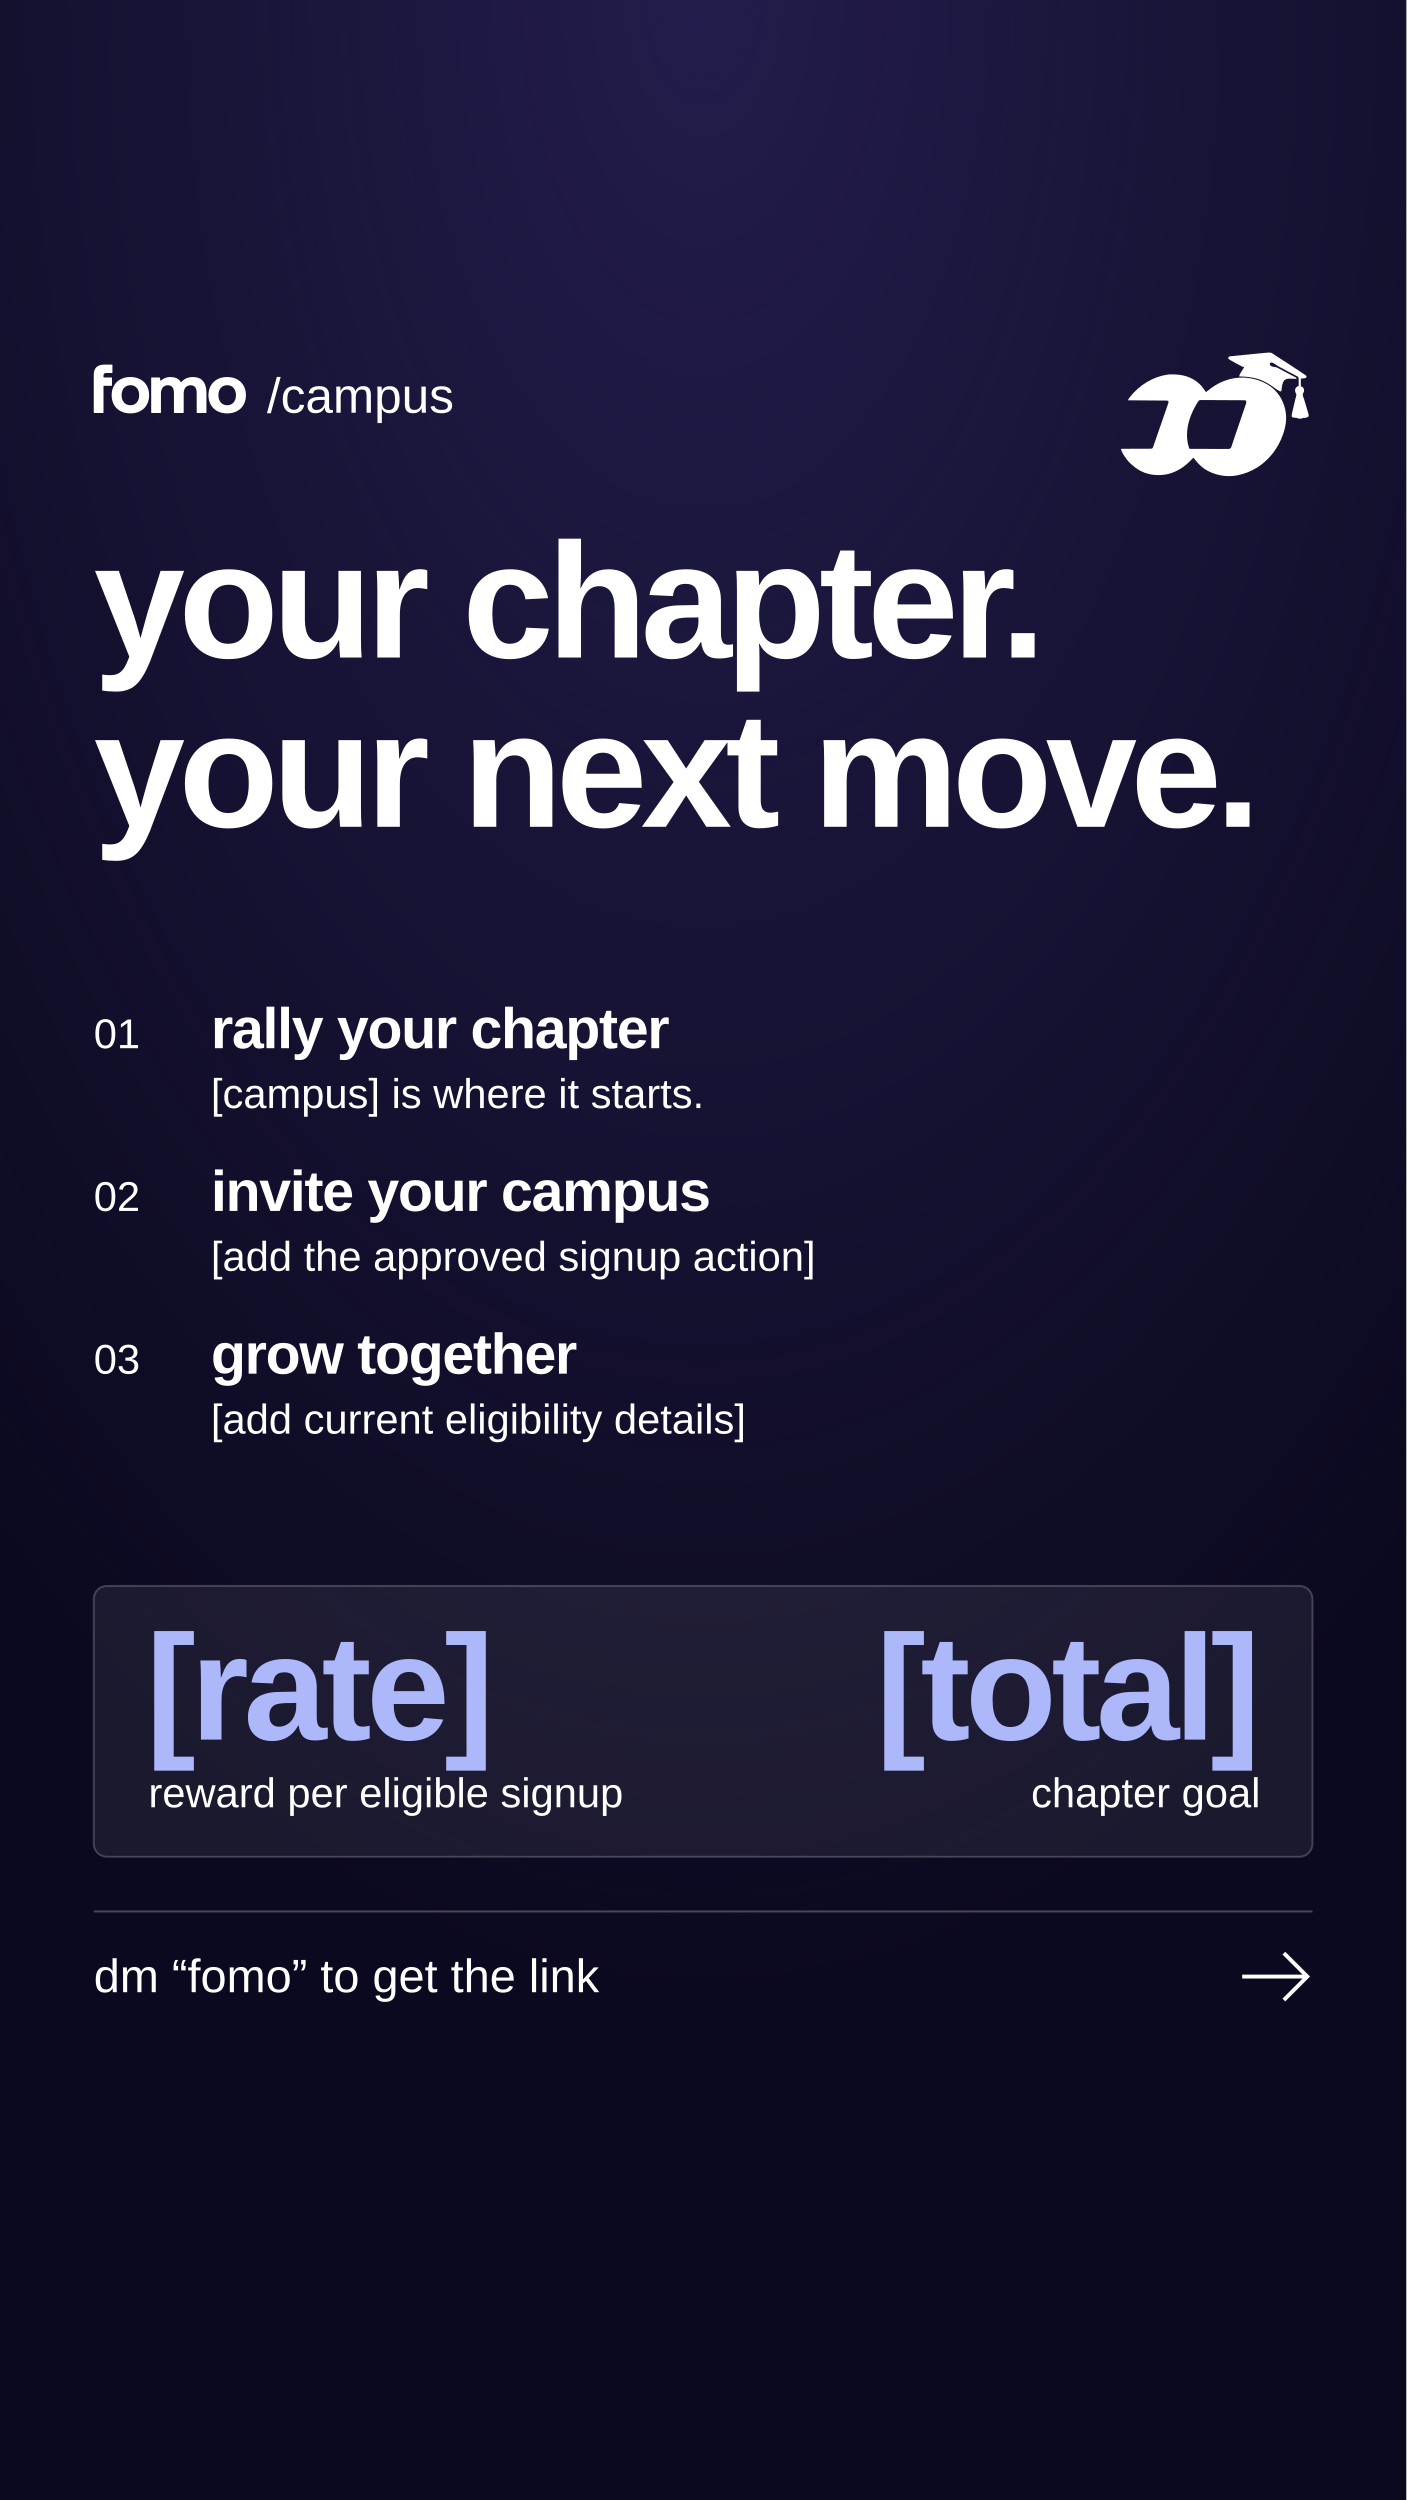
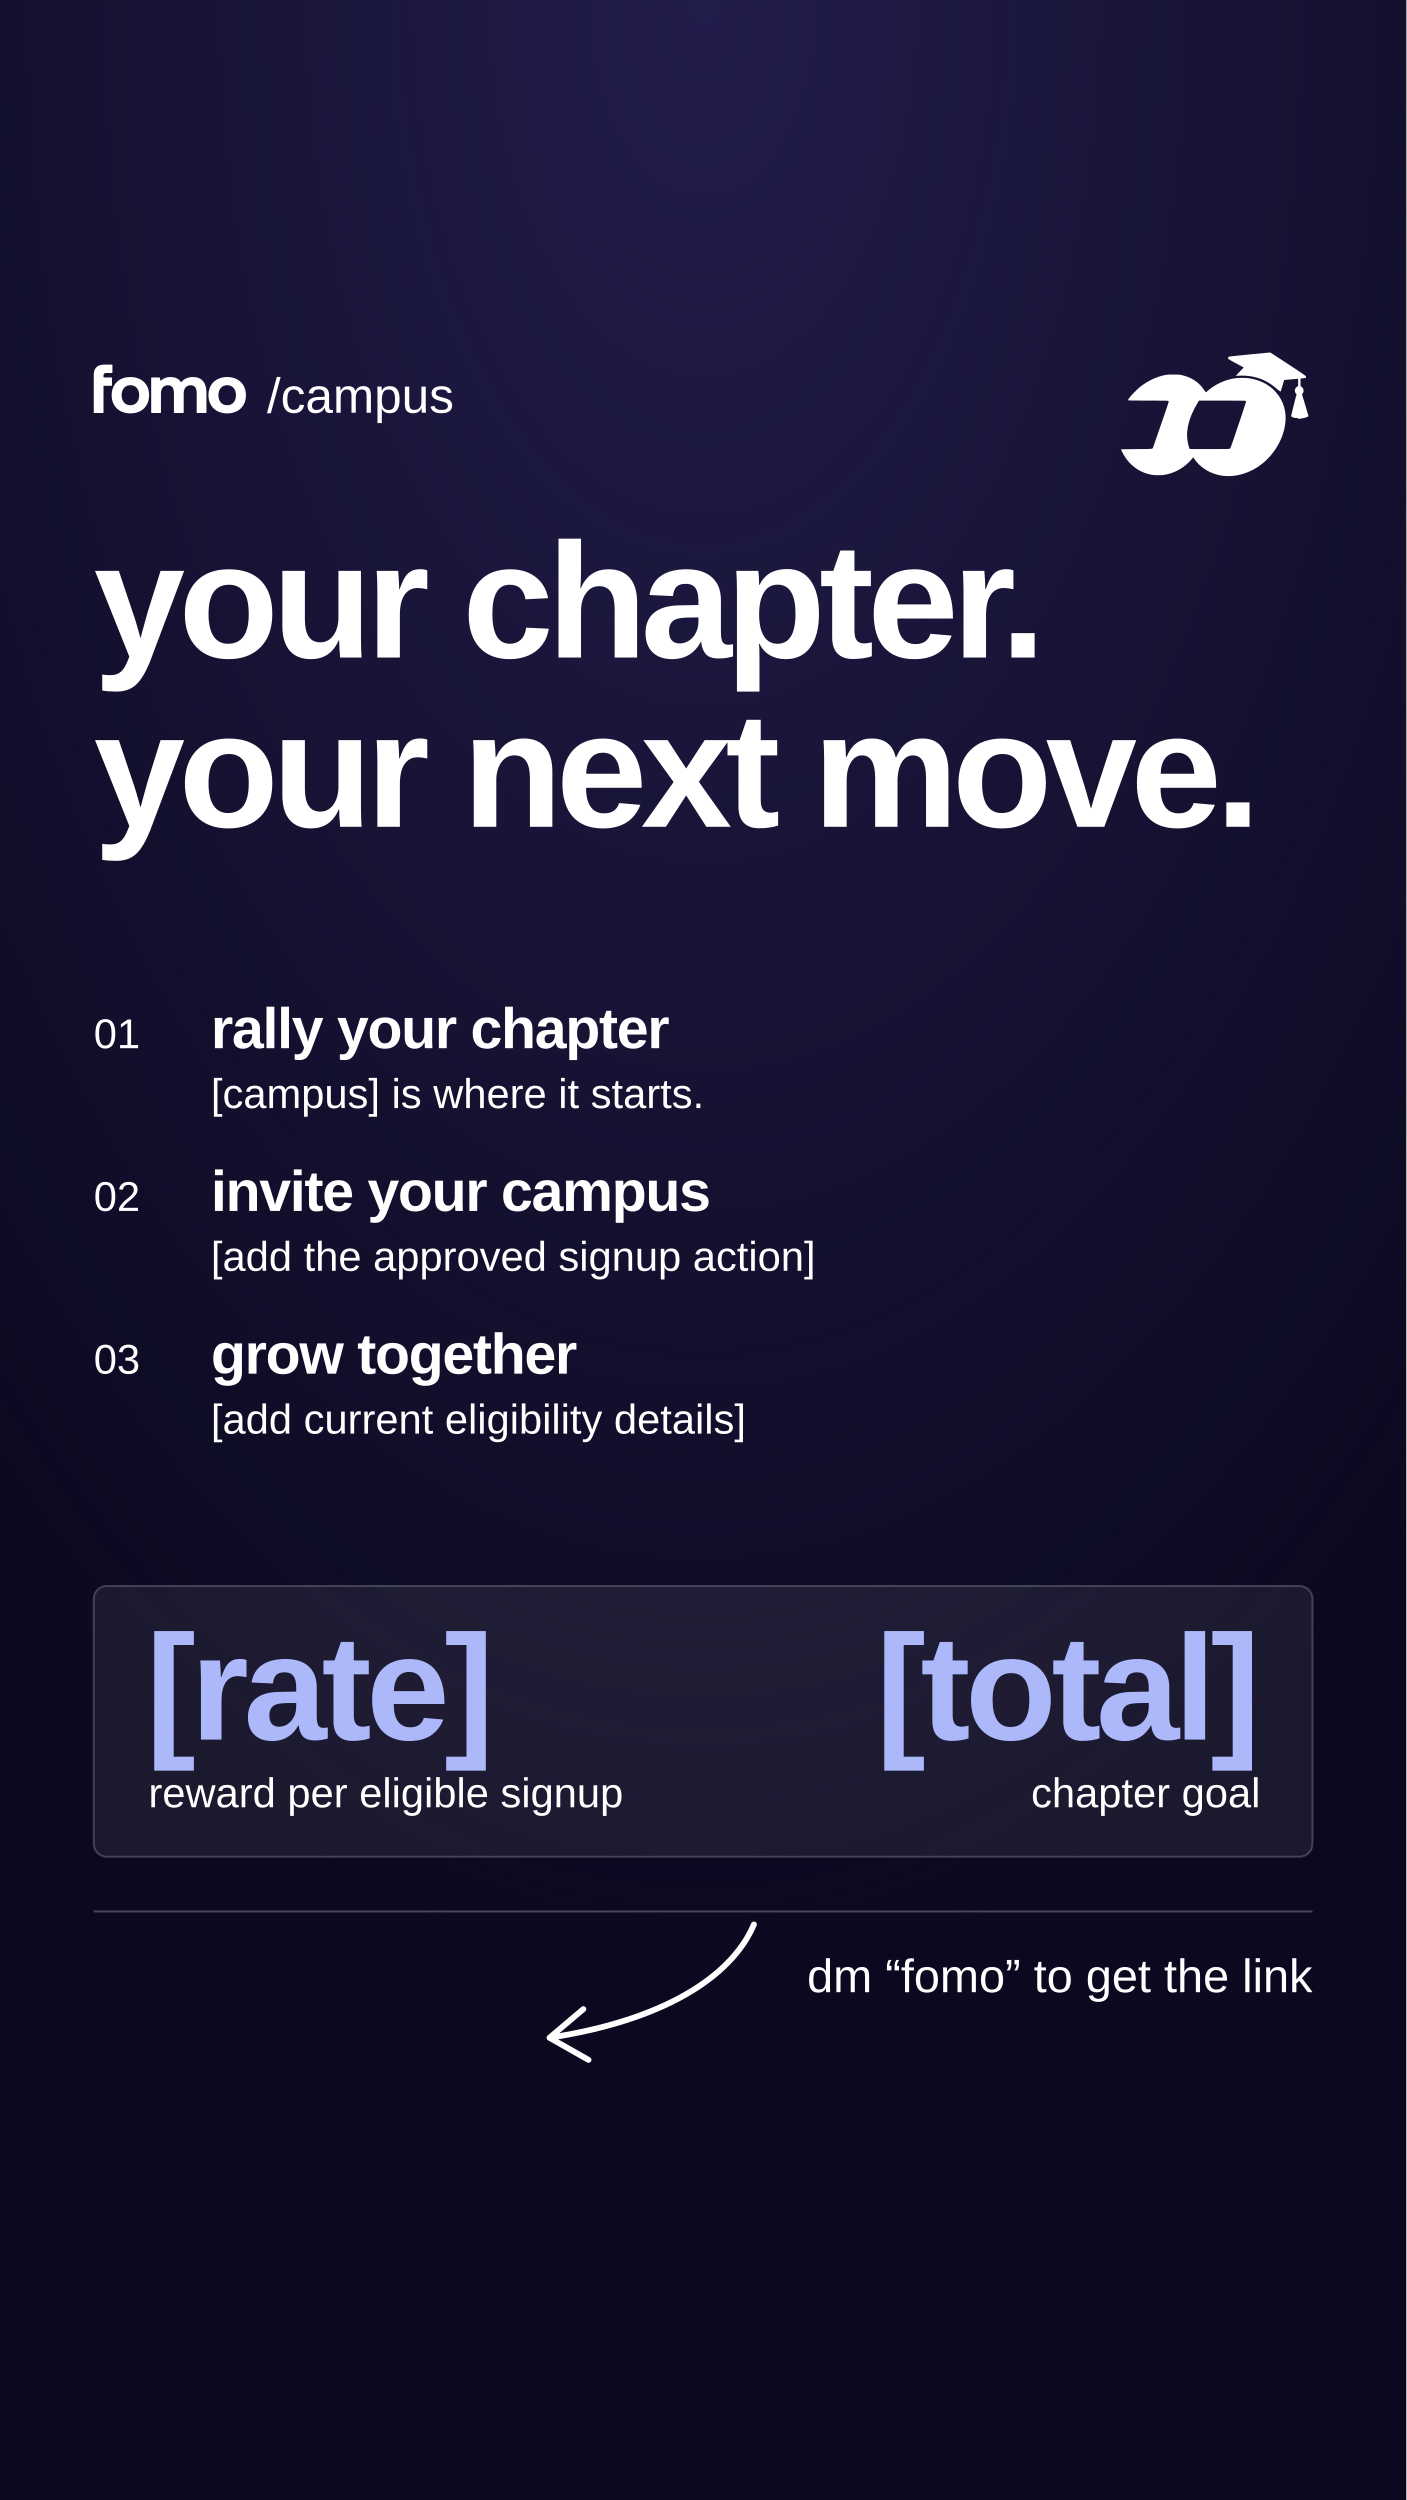
<svg xmlns="http://www.w3.org/2000/svg" xmlns:xlink="http://www.w3.org/1999/xlink" width="1080" height="1920" viewBox="0 0 1080 1920" role="img" aria-labelledby="title description">
  <defs>
    <style>text{font-family:Aeonik,Arial,sans-serif}</style>
    <symbol id="fomo-campus-mark" viewBox="0 0 620 415">
-       <g fill="currentColor" fill-rule="evenodd">
-         <path d="M0 0 C0.381 0.25 0.381 0.25 2.306 1.515 C3.878 2.55 5.442 3.598 6.998 4.657 C9.732 6.515 12.509 8.298 15.292 10.079 C17.399 11.43 19.495 12.796 21.59 14.164 C24.88 16.307 28.187 18.422 31.504 20.523 C49.106 31.686 66.441 43.242 83.757 54.843 C87.17 57.13 90.585 59.413 94.013 61.676 C94.574 62.047 95.136 62.418 95.714 62.8 C97.17 63.763 98.628 64.722 100.087 65.682 C102.25 67.187 102.25 67.187 104.25 69.188 C104.125 71.688 104.125 71.688 103.25 74.188 C99.92 76.466 96.412 76.605 92.5 76.812 C91.469 76.874 91.469 76.874 86.25 77.188 C86.25 85.438 86.25 93.688 86.25 102.188 C87.57 102.517 88.89 102.847 90.25 103.188 C93.186 105.388 95.078 107.671 96.25 111.188 C96.961 116.546 96.293 120.019 93.027 124.352 C90.708 129.829 95.015 138.1 96.688 143.375 C99.934 153.769 103.084 164.192 106.126 174.648 C106.582 176.211 107.043 177.773 107.508 179.334 C108.163 181.539 108.804 183.747 109.441 185.957 C109.64 186.614 109.838 187.272 110.043 187.949 C111.102 191.689 111.539 194.473 110.25 198.188 C104.979 201.712 99.412 202.434 93.25 202.188 C92.944 202.349 92.944 202.349 91.395 203.164 C88.732 204.435 86.752 204.454 83.812 204.438 C82.886 204.443 81.959 204.448 81.004 204.453 C78.072 204.17 75.954 203.315 73.25 202.188 C71.039 201.879 71.039 201.879 68.875 201.75 C59.926 200.789 59.926 200.789 57.25 198.188 C56.676 190.935 59.254 183.051 60.902 176.047 C61.166 174.91 61.428 173.773 61.691 172.635 C62.238 170.271 62.788 167.908 63.343 165.546 C64.049 162.533 64.748 159.518 65.444 156.502 C66.114 153.6 66.79 150.698 67.465 147.797 C67.589 147.259 67.589 147.259 68.219 144.539 C70.17 136.237 70.17 136.237 71.436 132.618 C72.439 129.624 72.221 128.175 71.25 125.188 C70.734 124.259 70.219 123.331 69.688 122.375 C67.648 117.853 67.231 113.939 68.977 109.227 C71.014 105.3 73.119 103.036 77.25 101.188 C77.91 101.188 78.57 101.188 79.25 101.188 C79.33 97.308 79.35 93.434 79.317 89.554 C79.314 88.237 79.327 86.92 79.356 85.603 C79.581 74.805 79.581 74.805 76.586 71.166 C74.22 69.539 71.868 68.365 69.25 67.188 C67.39 66.189 65.532 65.186 63.676 64.18 C62.166 63.406 60.657 62.632 59.143 61.865 C56.393 60.469 53.652 59.054 50.91 57.641 C50.353 57.354 49.796 57.067 49.223 56.772 C41.778 52.927 34.443 48.882 27.102 44.844 C24.172 43.233 21.236 41.643 18.273 40.094 C12.833 37.246 7.855 34.277 3.02 30.48 C-0.601 27.835 -4.037 26.039 -8.625 26.438 C-10.75 27.188 -10.75 27.188 -11.75 28.188 C-12.125 31 -12.125 31 -11.75 34.188 C-7.513 38.673 -2.735 40.104 3.273 40.398 C9.259 41.042 13.924 43.743 19.125 46.625 C20.657 47.45 22.189 48.275 23.722 49.099 C25.262 49.929 26.798 50.767 28.334 51.605 C31.714 53.44 35.119 55.223 38.531 56.998 C41.6 58.598 44.657 60.22 47.714 61.844 C50.058 63.086 52.407 64.318 54.756 65.549 C57.322 66.898 59.879 68.263 62.438 69.625 C62.925 69.879 62.925 69.879 65.395 71.166 C66.289 71.646 67.184 72.126 68.105 72.621 C68.906 73.044 69.707 73.468 70.532 73.904 C71.099 74.328 71.666 74.751 72.25 75.188 C72.25 76.177 72.25 77.168 72.25 78.188 C71.151 78.125 70.052 78.063 68.92 77.999 C43.085 76.883 43.085 76.883 34.25 82.188 C27.439 89.664 26.212 102.172 25.144 111.841 C24.906 113.925 24.906 113.925 24.25 117.188 C21.25 118.188 21.25 118.188 18.527 116.992 C17.406 116.363 16.294 115.718 15.188 115.062 C14.58 114.71 13.972 114.357 13.346 113.994 C8.089 110.861 3.173 107.315 -1.75 103.688 C-9.148 98.237 -16.625 93.466 -24.75 89.188 C-25.316 88.881 -25.883 88.575 -26.466 88.259 C-52.526 74.198 -80.598 71.188 -109.75 70.188 C-108.162 64.183 -104.98 59.26 -101.75 54 C-101.203 53.098 -100.657 52.197 -100.094 51.268 C-95.861 44.3 -95.861 44.3 -93.75 41.188 C-94.612 40.923 -95.473 40.659 -96.361 40.387 C-99.744 39.256 -102.842 37.695 -105.969 35.992 C-106.545 35.683 -107.121 35.375 -107.714 35.056 C-109.562 34.063 -111.406 33.063 -113.25 32.062 C-114.516 31.379 -115.782 30.696 -117.048 30.013 C-123.518 26.517 -129.979 23.004 -136.375 19.375 C-136.646 19.222 -136.646 19.222 -138.018 18.447 C-140.228 17.172 -141.932 16.005 -143.75 14.188 C-144 11.688 -144 11.688 -143.75 9.188 C-141.368 6.806 -140.56 6.841 -137.29 6.505 C-136.35 6.404 -135.41 6.303 -134.442 6.199 C-133.924 6.148 -133.924 6.148 -131.301 5.891 C-130.209 5.776 -129.117 5.662 -127.991 5.545 C-124.98 5.23 -121.968 4.927 -118.955 4.627 C-116.426 4.374 -113.899 4.115 -111.371 3.855 C-103.213 3.02 -95.052 2.208 -86.891 1.4 C-84.737 1.186 -82.584 0.972 -80.43 0.757 C-71.143 -0.17 -61.855 -1.084 -52.566 -1.986 C-50.513 -2.186 -48.46 -2.388 -46.408 -2.591 C-43.148 -2.912 -39.887 -3.226 -36.627 -3.536 C-34.875 -3.703 -33.123 -3.877 -31.372 -4.051 C-8.751 -6.169 -8.751 -6.169 0 0 Z " fill="currentColor" transform="translate(496.75,16.8125)" id="graduation-cap" />
-         <path d="M0 0 C0.334 -0.005 0.334 -0.005 2.026 -0.03 C35.306 -0.419 64.488 6.477 89.801 29.238 C90.184 29.581 90.184 29.581 92.125 31.312 C98.284 37.128 102.994 43.789 107.761 50.741 C109.059 52.61 110.417 54.431 111.801 56.238 C112.456 55.693 113.11 55.148 113.785 54.586 C135.692 36.436 158.906 22.309 186.801 15.238 C187.536 15.044 188.272 14.849 189.029 14.648 C222.008 6.26 258.766 9.745 289.801 23.238 C290.489 23.536 291.178 23.833 291.887 24.14 C315.49 34.578 335.991 51.705 348.801 74.238 C349.161 74.872 349.521 75.506 349.893 76.159 C365.526 104.281 369.958 135.83 362.801 167.238 C362.629 167.999 362.458 168.76 362.281 169.544 C350.348 221.049 318.521 267.61 273.594 295.941 C254.204 307.791 234.057 315.773 211.801 320.238 C211.502 320.298 211.502 320.298 209.992 320.602 C174.894 327.278 137.487 319.563 107.488 300.426 C93.103 290.303 82.155 278.326 71.801 264.238 C68.857 267.165 65.943 270.117 63.051 273.094 C43.793 292.806 22.475 307.371 -4.262 314.988 C-4.609 315.088 -4.609 315.088 -6.369 315.591 C-17.371 318.551 -28.393 319.631 -39.762 319.613 C-40.365 319.613 -40.969 319.612 -41.591 319.612 C-72.15 319.486 -100.351 308.257 -122.715 287.512 C-124.06 286.281 -125.416 285.061 -126.829 283.909 C-131.425 280.147 -135.019 276.047 -138.574 271.301 C-138.854 270.931 -138.854 270.931 -140.267 269.058 C-147.312 259.582 -155.16 248.829 -158.199 237.238 C-157.199 236.238 -157.199 236.238 -155.554 236.114 C-155.195 236.114 -155.195 236.114 -153.379 236.114 C-152.557 236.111 -151.735 236.109 -150.889 236.106 C-149.981 236.108 -149.073 236.11 -148.137 236.112 C-147.662 236.111 -147.662 236.111 -145.255 236.107 C-143.182 236.103 -141.109 236.101 -139.036 236.1 C-134.637 236.097 -130.239 236.075 -125.84 236.055 C-117.64 236.017 -109.441 235.985 -101.241 235.988 C-95.547 235.99 -89.853 235.965 -84.159 235.926 C-81.984 235.915 -79.81 235.914 -77.635 235.922 C-74.596 235.931 -71.559 235.91 -68.52 235.882 C-67.616 235.892 -66.712 235.902 -65.781 235.913 C-63.48 235.874 -61.431 235.795 -59.199 235.238 C-57.222 232.975 -57.222 232.975 -56.199 230.238 C-56.049 229.877 -56.049 229.877 -55.287 228.046 C-55.034 227.307 -54.781 226.568 -54.52 225.807 C-54.225 224.954 -53.929 224.101 -53.625 223.222 C-53.313 222.303 -53.001 221.384 -52.68 220.438 C-52.345 219.467 -52.01 218.496 -51.665 217.495 C-50.567 214.307 -49.477 211.116 -48.387 207.926 C-47.618 205.689 -46.848 203.452 -46.078 201.216 C-45.688 200.085 -45.299 198.955 -44.91 197.824 C-44.717 197.263 -44.523 196.703 -44.324 196.125 C-43.737 194.417 -43.149 192.708 -42.562 191 C-39.445 181.928 -36.273 172.877 -33.085 163.829 C-30.438 156.305 -27.818 148.772 -25.199 141.238 C-25.01 140.693 -25.01 140.693 -24.05 137.935 C-21.733 131.275 -19.426 124.611 -17.137 117.941 C-16.101 114.925 -15.062 111.911 -14.015 108.9 C-12.847 105.543 -11.696 102.18 -10.547 98.816 C-10.192 97.805 -9.838 96.793 -9.473 95.751 C-9.315 95.284 -9.315 95.284 -8.516 92.923 C-8.236 92.111 -7.956 91.299 -7.668 90.462 C-7.144 87.979 -7.261 86.586 -8.199 84.238 C-10.694 82.991 -12.393 83.1 -15.185 83.08 C-16.24 83.07 -17.294 83.06 -18.381 83.05 C-19.554 83.044 -20.727 83.039 -21.901 83.033 C-23.133 83.023 -24.364 83.013 -25.596 83.003 C-28.945 82.976 -32.294 82.955 -35.643 82.935 C-39.141 82.913 -42.639 82.886 -46.137 82.859 C-52.764 82.809 -59.39 82.764 -66.016 82.721 C-73.559 82.672 -81.102 82.617 -88.645 82.561 C-104.163 82.447 -119.681 82.341 -135.199 82.238 C-135.199 78.256 -133.316 76.355 -130.949 73.363 C-130.725 73.077 -130.725 73.077 -129.591 71.629 C-99.67 33.987 -57.047 7.132 -9.063 0.45 C-6.043 0.107 -3.037 0.037 0 0 Z M85.796 87.473 C85.467 88.055 85.139 88.638 84.801 89.238 C84.204 90.127 83.608 91.016 82.993 91.931 C81.328 94.816 79.668 97.702 78.051 100.613 C77.748 101.154 77.446 101.696 77.135 102.253 C56.446 139.508 44.401 184.136 55.855 226.273 C58.318 234.756 58.318 234.756 59.801 236.238 C61.436 236.341 63.077 236.373 64.716 236.379 C65.248 236.382 65.248 236.382 67.94 236.396 C69.13 236.397 70.319 236.398 71.509 236.399 C72.754 236.404 73.999 236.409 75.244 236.414 C78.634 236.428 82.025 236.434 85.415 236.438 C87.533 236.441 89.65 236.446 91.767 236.45 C98.388 236.464 105.009 236.473 111.629 236.477 C119.278 236.482 126.927 236.499 134.576 236.528 C140.483 236.55 146.39 236.56 152.298 236.561 C155.828 236.562 159.358 236.568 162.889 236.586 C166.21 236.602 169.532 236.605 172.854 236.596 C174.073 236.595 175.292 236.599 176.511 236.609 C178.175 236.622 179.84 236.614 181.505 236.606 C181.971 236.607 181.971 236.607 184.328 236.61 C187.274 236.167 188.63 235.243 190.801 233.238 C191.826 231.269 191.826 231.269 192.577 228.99 C192.87 228.127 193.162 227.263 193.463 226.373 C193.766 225.431 194.07 224.49 194.383 223.52 C194.714 222.531 195.045 221.542 195.385 220.524 C196.286 217.828 197.174 215.128 198.058 212.427 C198.991 209.588 199.939 206.754 200.887 203.919 C201.273 202.767 201.658 201.614 202.044 200.462 C202.235 199.888 202.427 199.315 202.624 198.725 C203.21 196.972 203.793 195.219 204.377 193.465 C207.713 183.444 211.177 173.469 214.683 163.506 C220.927 145.762 227.018 127.969 232.861 110.088 C233.957 106.744 235.087 103.418 236.28 100.107 C236.399 99.771 236.399 99.771 237.001 98.067 C237.451 96.798 237.911 95.532 238.385 94.271 C239.795 90.248 239.98 87.345 238.801 83.238 C236.124 81.9 234.056 82.094 231.058 82.071 C230.464 82.065 229.871 82.059 229.259 82.053 C227.261 82.035 225.264 82.024 223.267 82.014 C221.838 82.002 220.409 81.991 218.98 81.979 C214.279 81.943 209.579 81.917 204.879 81.895 C204.079 81.891 203.28 81.887 202.456 81.883 C194.917 81.846 187.378 81.815 179.839 81.793 C170.194 81.766 160.549 81.715 150.904 81.633 C144.124 81.577 137.344 81.548 130.563 81.539 C126.512 81.533 122.463 81.515 118.413 81.468 C114.601 81.424 110.79 81.413 106.977 81.428 C105.58 81.428 104.183 81.416 102.786 81.39 C90.014 81.172 90.014 81.172 85.796 87.473 Z " fill="currentColor" transform="translate(170.1992,80.76172)" id="fomo-eyes" />
+       <g fill="currentColor" fill-rule="evenodd" transform="translate(-240.190 -291.993) scale(0.815589)">
+         <path d="M704.000,851.489 C659.298,845.350 618.849,821.276 595.279,786.779 L590.531,779.831 L586.540,784.665 C558.138,819.063 520.232,841.118 477.500,848.109 C467.438,849.755 440.897,849.775 431.000,848.144 C390.066,841.399 356.287,820.720 330.727,786.759 C320.650,773.369 307.823,749.353 310.282,748.480 C310.952,748.242 338.147,747.924 370.715,747.774 C437.969,747.463 431.842,748.359 435.217,738.339 C436.299,735.128 440.265,723.725 444.030,713.000 C452.124,689.943 474.687,624.651 486.579,589.869 C491.210,576.322 495.000,564.542 495.000,563.691 C495.000,562.839 494.293,561.436 493.429,560.571 C492.027,559.170 483.541,559.000 415.051,559.000 C348.565,559.000 338.080,558.802 337.020,557.524 C336.010,556.307 336.975,554.517 342.549,547.274 C351.040,536.242 375.944,511.356 386.500,503.355 C415.124,481.659 446.747,466.787 479.000,459.852 C488.127,457.890 492.509,457.588 512.500,457.547 C533.032,457.505 536.614,457.749 545.881,459.824 C584.401,468.449 613.143,487.752 633.619,518.750 C636.617,523.288 639.264,527.000 639.501,527.000 C639.739,527.000 642.144,525.037 644.846,522.637 C674.311,496.467 711.276,478.895 750.500,472.411 C763.328,470.290 794.041,469.982 806.500,471.849 C856.836,479.392 895.899,501.942 921.968,538.507 C954.832,584.602 958.909,641.335 933.881,704.280 C919.198,741.207 891.383,778.611 859.500,804.302 C813.865,841.075 756.010,858.632 704.000,851.489 Z M733.852,745.500 C734.901,744.400 737.568,738.100 739.778,731.500 C741.988,724.900 748.839,704.875 755.003,687.000 C774.125,631.539 796.000,565.624 796.000,563.462 C796.000,562.328 795.460,560.860 794.800,560.200 C793.884,559.284 772.221,559.000 703.396,559.000 L613.193,559.000 L607.900,567.250 C600.996,578.011 590.163,598.929 584.528,612.379 C570.986,644.701 564.625,678.053 567.010,704.228 C568.643,722.141 573.768,744.378 576.815,746.768 C578.095,747.772 594.392,747.980 655.188,747.768 C730.463,747.505 731.982,747.461 733.852,745.500 Z M998.299,628.894 C996.539,628.385 994.824,627.524 994.489,626.982 C994.146,626.428 992.190,626.266 990.022,626.612 C987.410,627.030 985.121,626.708 982.929,625.615 C981.149,624.727 978.923,624.000 977.981,624.000 C975.197,624.000 970.787,619.991 971.523,618.130 C971.877,617.233 975.979,600.548 980.638,581.052 C985.297,561.556 989.956,543.106 990.991,540.052 L992.872,534.500 L990.500,532.000 C982.248,523.304 985.952,507.770 997.250,503.694 C998.807,503.132 999.000,501.464 999.000,488.531 C999.000,480.539 998.672,474.000 998.272,474.000 C995.946,474.000 949.957,478.091 947.317,478.533 C943.666,479.144 944.526,477.033 936.947,504.000 C934.088,514.175 931.444,522.838 931.072,523.252 C930.186,524.238 922.689,519.440 916.433,513.885 C885.904,486.771 853.740,470.988 815.991,464.599 C802.027,462.235 782.154,461.195 768.545,462.114 C761.969,462.559 756.404,462.737 756.178,462.511 C755.952,462.285 762.816,454.929 771.432,446.164 L787.096,430.229 L769.798,420.922 C739.352,404.542 727.553,397.893 726.782,396.682 C725.220,394.225 725.982,390.057 728.250,388.655 C729.634,387.800 738.967,386.442 752.500,385.127 C764.600,383.951 796.325,380.774 823.000,378.067 C849.675,375.360 875.775,372.844 881.000,372.477 L890.500,371.808 L909.000,383.723 C968.284,421.904 1027.749,461.663 1028.963,463.931 C1030.330,466.486 1029.516,469.662 1027.182,470.880 C1026.257,471.362 1021.562,472.077 1016.750,472.468 L1008.000,473.180 L1008.000,488.590 C1008.000,499.093 1008.349,504.000 1009.096,504.000 C1011.343,504.000 1016.111,508.296 1018.023,512.044 C1020.213,516.339 1020.635,523.898 1018.875,527.316 C1018.256,528.517 1016.830,530.510 1015.706,531.745 C1013.883,533.746 1013.790,534.397 1014.850,537.745 C1015.504,539.810 1021.252,559.030 1027.624,580.456 L1039.210,619.412 L1036.994,621.206 C1035.775,622.193 1033.954,623.000 1032.946,623.000 C1031.939,623.000 1029.564,623.915 1027.670,625.032 C1025.599,626.254 1022.684,627.005 1020.362,626.915 C1018.238,626.833 1014.700,627.473 1012.500,628.339 C1008.042,630.092 1003.110,630.285 998.299,628.894 Z" />
      </g>
    </symbol>
    <symbol id="fomo-wordmark" viewBox="0 0 352 113">
      <path d="M0.003 23.325C0.003 8.468 7.991 0 24.923 0H42.105C42.675 0 43.134 0.46 43.134 1.029V18.462C43.134 19.031 42.675 19.49 42.105 19.49H28.757C24.443 19.49 22.526 21.408 22.526 25.561V28.685C22.526 29.255 22.985 29.714 23.555 29.714H41.076C41.646 29.714 42.105 30.174 42.105 30.743V48.014C42.105 48.584 41.646 49.043 41.076 49.043H23.555C22.985 49.043 22.526 49.503 22.526 50.072V110.797C22.526 111.366 22.066 111.826 21.497 111.826H1.029C0.46 111.826 0 111.366 0 110.797V23.325H0.003Z" fill="currentColor" />
      <path d="M41.381 70.769C41.381 45.528 58.636 28.757 84.673 28.757C110.711 28.757 127.965 45.531 127.965 70.769C127.965 96.008 110.711 112.782 84.673 112.782C58.636 112.782 41.381 96.008 41.381 70.769ZM104.959 70.769C104.959 57.192 97.291 47.606 84.67 47.606C72.049 47.606 64.384 57.192 64.384 70.769C64.384 84.347 72.052 93.933 84.67 93.933C97.287 93.933 104.959 84.347 104.959 70.769Z" fill="currentColor" />
      <path d="M260.369 65.978V110.796C260.369 111.366 259.909 111.825 259.34 111.825H238.872C238.302 111.825 237.843 111.366 237.843 110.796V65.817C237.843 53.995 233.371 47.767 223.785 47.767C214.199 47.767 207.491 54.794 207.81 67.415V110.796C207.81 111.366 207.35 111.825 206.781 111.825H186.313C185.744 111.825 185.284 111.366 185.284 110.796V65.817C185.284 53.995 180.812 47.767 171.065 47.767C161.318 47.767 155.251 55.117 155.251 66.616V110.796C155.251 111.366 154.792 111.825 154.222 111.825H133.754C133.185 111.825 132.725 111.366 132.725 110.796V30.746C132.725 30.177 133.185 29.717 133.754 29.717H151.571C152.044 29.717 152.456 30.039 152.569 30.495L154.088 36.58C154.246 37.211 155.028 37.447 155.501 37.002C160.183 32.615 166.476 28.757 177.451 28.757C186.961 28.757 195.882 31.703 201.246 40.284C201.565 40.791 202.281 40.836 202.652 40.362C208.307 33.136 217.317 28.757 229.687 28.757C245.662 28.757 260.358 37.063 260.358 65.978H260.369Z" fill="currentColor" />
      <path d="M265.029 70.769C265.029 45.528 282.284 28.757 308.321 28.757C334.359 28.757 351.613 45.531 351.613 70.769C351.613 96.008 334.359 112.782 308.321 112.782C282.284 112.782 265.029 96.008 265.029 70.769ZM328.607 70.769C328.607 57.192 320.939 47.606 308.318 47.606C295.697 47.606 288.032 57.192 288.032 70.769C288.032 84.347 295.7 93.933 308.318 93.933C320.935 93.933 328.607 84.347 328.607 70.769Z" fill="currentColor" />
    </symbol>
    <radialGradient id="glow" cx="0.5" cy="0" r="0.8">
      <stop stop-color="#221D4B" stop-opacity="1" />
      <stop offset="1" stop-color="#221D4B" stop-opacity="0" />
    </radialGradient>
  </defs>
  <g id="background">
    <rect width="1080" height="1920" fill="#0B091F" />
    <rect width="1080" height="1920" fill="url(#glow)" />
  </g>
  <g id="brand" color="#FFFFFF">
    <use href="#fomo-wordmark" xlink:href="#fomo-wordmark" x="72" y="280" width="117" height="37.560" />
    <text x="205" y="317" font-size="38" fill="#FFFFFF" font-weight="500">/campus</text>
    <use href="#fomo-campus-mark" xlink:href="#fomo-campus-mark" x="858" y="268" width="150" height="100.403" />
  </g>
  <g id="editable-invitation-headline">
    <text x="72" y="505" font-size="126" fill="#FFFFFF" font-weight="700" letter-spacing="-5">your chapter.</text>
    <text x="72" y="635" font-size="126" fill="#FFFFFF" font-weight="700" letter-spacing="-5">your next move.</text>
  </g>
  <g id="editable-three-steps">
    <g id="step-1">
      <text x="72" y="805" font-size="32" fill="#FFFFFF" font-weight="500">01</text>
      <text x="162" y="805" font-size="44" fill="#FFFFFF" font-weight="700" letter-spacing="-1">rally your chapter</text>
      <text x="162" y="851" font-size="32" fill="#FFFFFF" font-weight="400">[campus] is where it starts.</text>
    </g>
    <g id="step-2">
      <text x="72" y="930" font-size="32" fill="#FFFFFF" font-weight="500">02</text>
      <text x="162" y="930" font-size="44" fill="#FFFFFF" font-weight="700" letter-spacing="-1">invite your campus</text>
      <text x="162" y="976" font-size="32" fill="#FFFFFF" font-weight="400">[add the approved signup action]</text>
    </g>
    <g id="step-3">
      <text x="72" y="1055" font-size="32" fill="#FFFFFF" font-weight="500">03</text>
      <text x="162" y="1055" font-size="44" fill="#FFFFFF" font-weight="700" letter-spacing="-1">grow together</text>
      <text x="162" y="1101" font-size="32" fill="#FFFFFF" font-weight="400">[add current eligibility details]</text>
    </g>
  </g>
  <g id="editable-approved-offer">
    <rect id="reward-panel" x="72" y="1218" width="936" height="208" rx="10" fill="#FFFFFF" fill-opacity="0.07" stroke="#FFFFFF" stroke-opacity=".2" stroke-width="1.5" />
    <text x="112" y="1336" font-size="115" fill="#ACB8F9" font-weight="700" letter-spacing="-4">[rate]</text>
    <text x="968" y="1336" font-size="115" fill="#ACB8F9" font-weight="700" text-anchor="end" letter-spacing="-4">[total]</text>
    <text x="114" y="1388" font-size="32" fill="#FFFFFF" font-weight="400">reward per eligible signup</text>
    <text x="968" y="1388" font-size="32" fill="#FFFFFF" font-weight="400" text-anchor="end">chapter goal</text>
  </g>
  <g id="editable-call-to-action">
    <path d="M72 1468 H1008" fill="none" stroke="#FFFFFF" stroke-opacity=".25" stroke-width="1.5" />
-     <text x="72" y="1530" font-size="36" fill="#FFFFFF" font-weight="500">dm “fomo” to get the link</text>
-     <path d="M954 1518 H1004 M986 1500 L1004 1518 L986 1536" fill="none" stroke="#FFFFFF" stroke-width="3" />
+     <text x="1008" y="1530" font-size="36" fill="#FFFFFF" font-weight="500" text-anchor="end">dm “fomo” to get the link</text>
+     <path id="cta-arrow" d="M157 0C142.5 34.5 97.5 72 0 87M26 65L0 87L30 104" transform="translate(422 1478)" fill="none" stroke="#FFFFFF" stroke-width="4.5" stroke-linecap="round" stroke-linejoin="round" />
  </g>
</svg>
